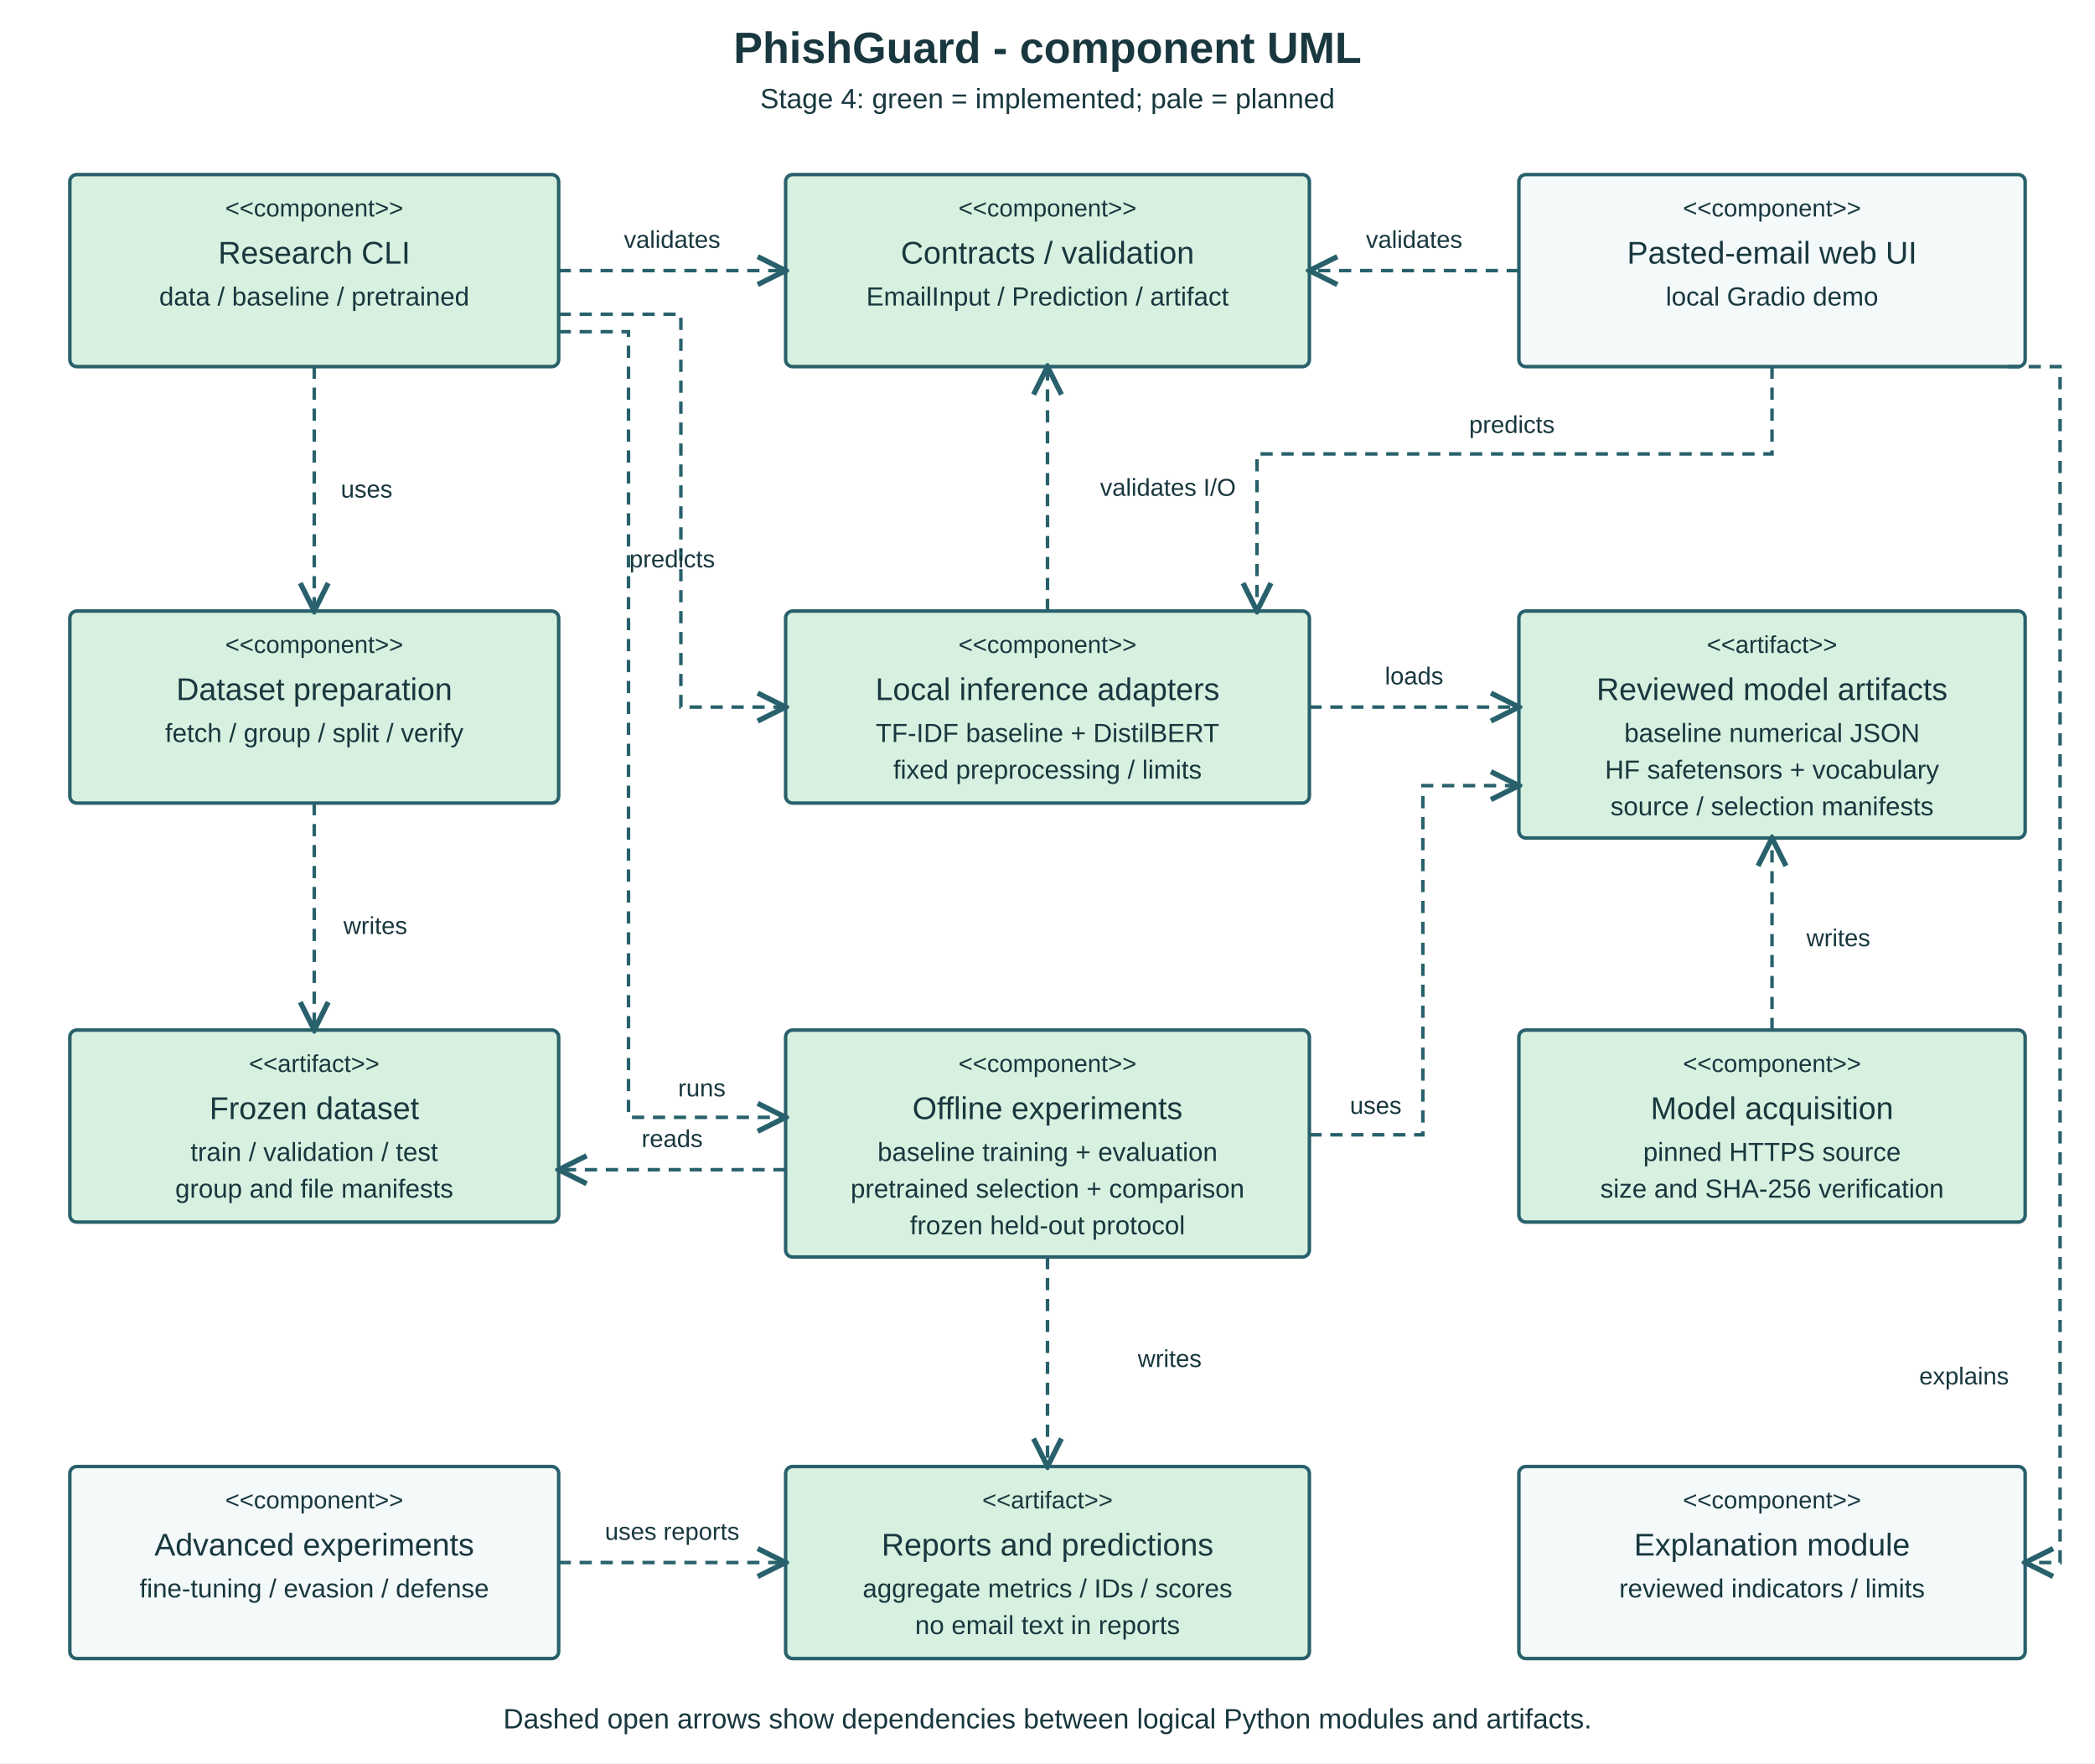
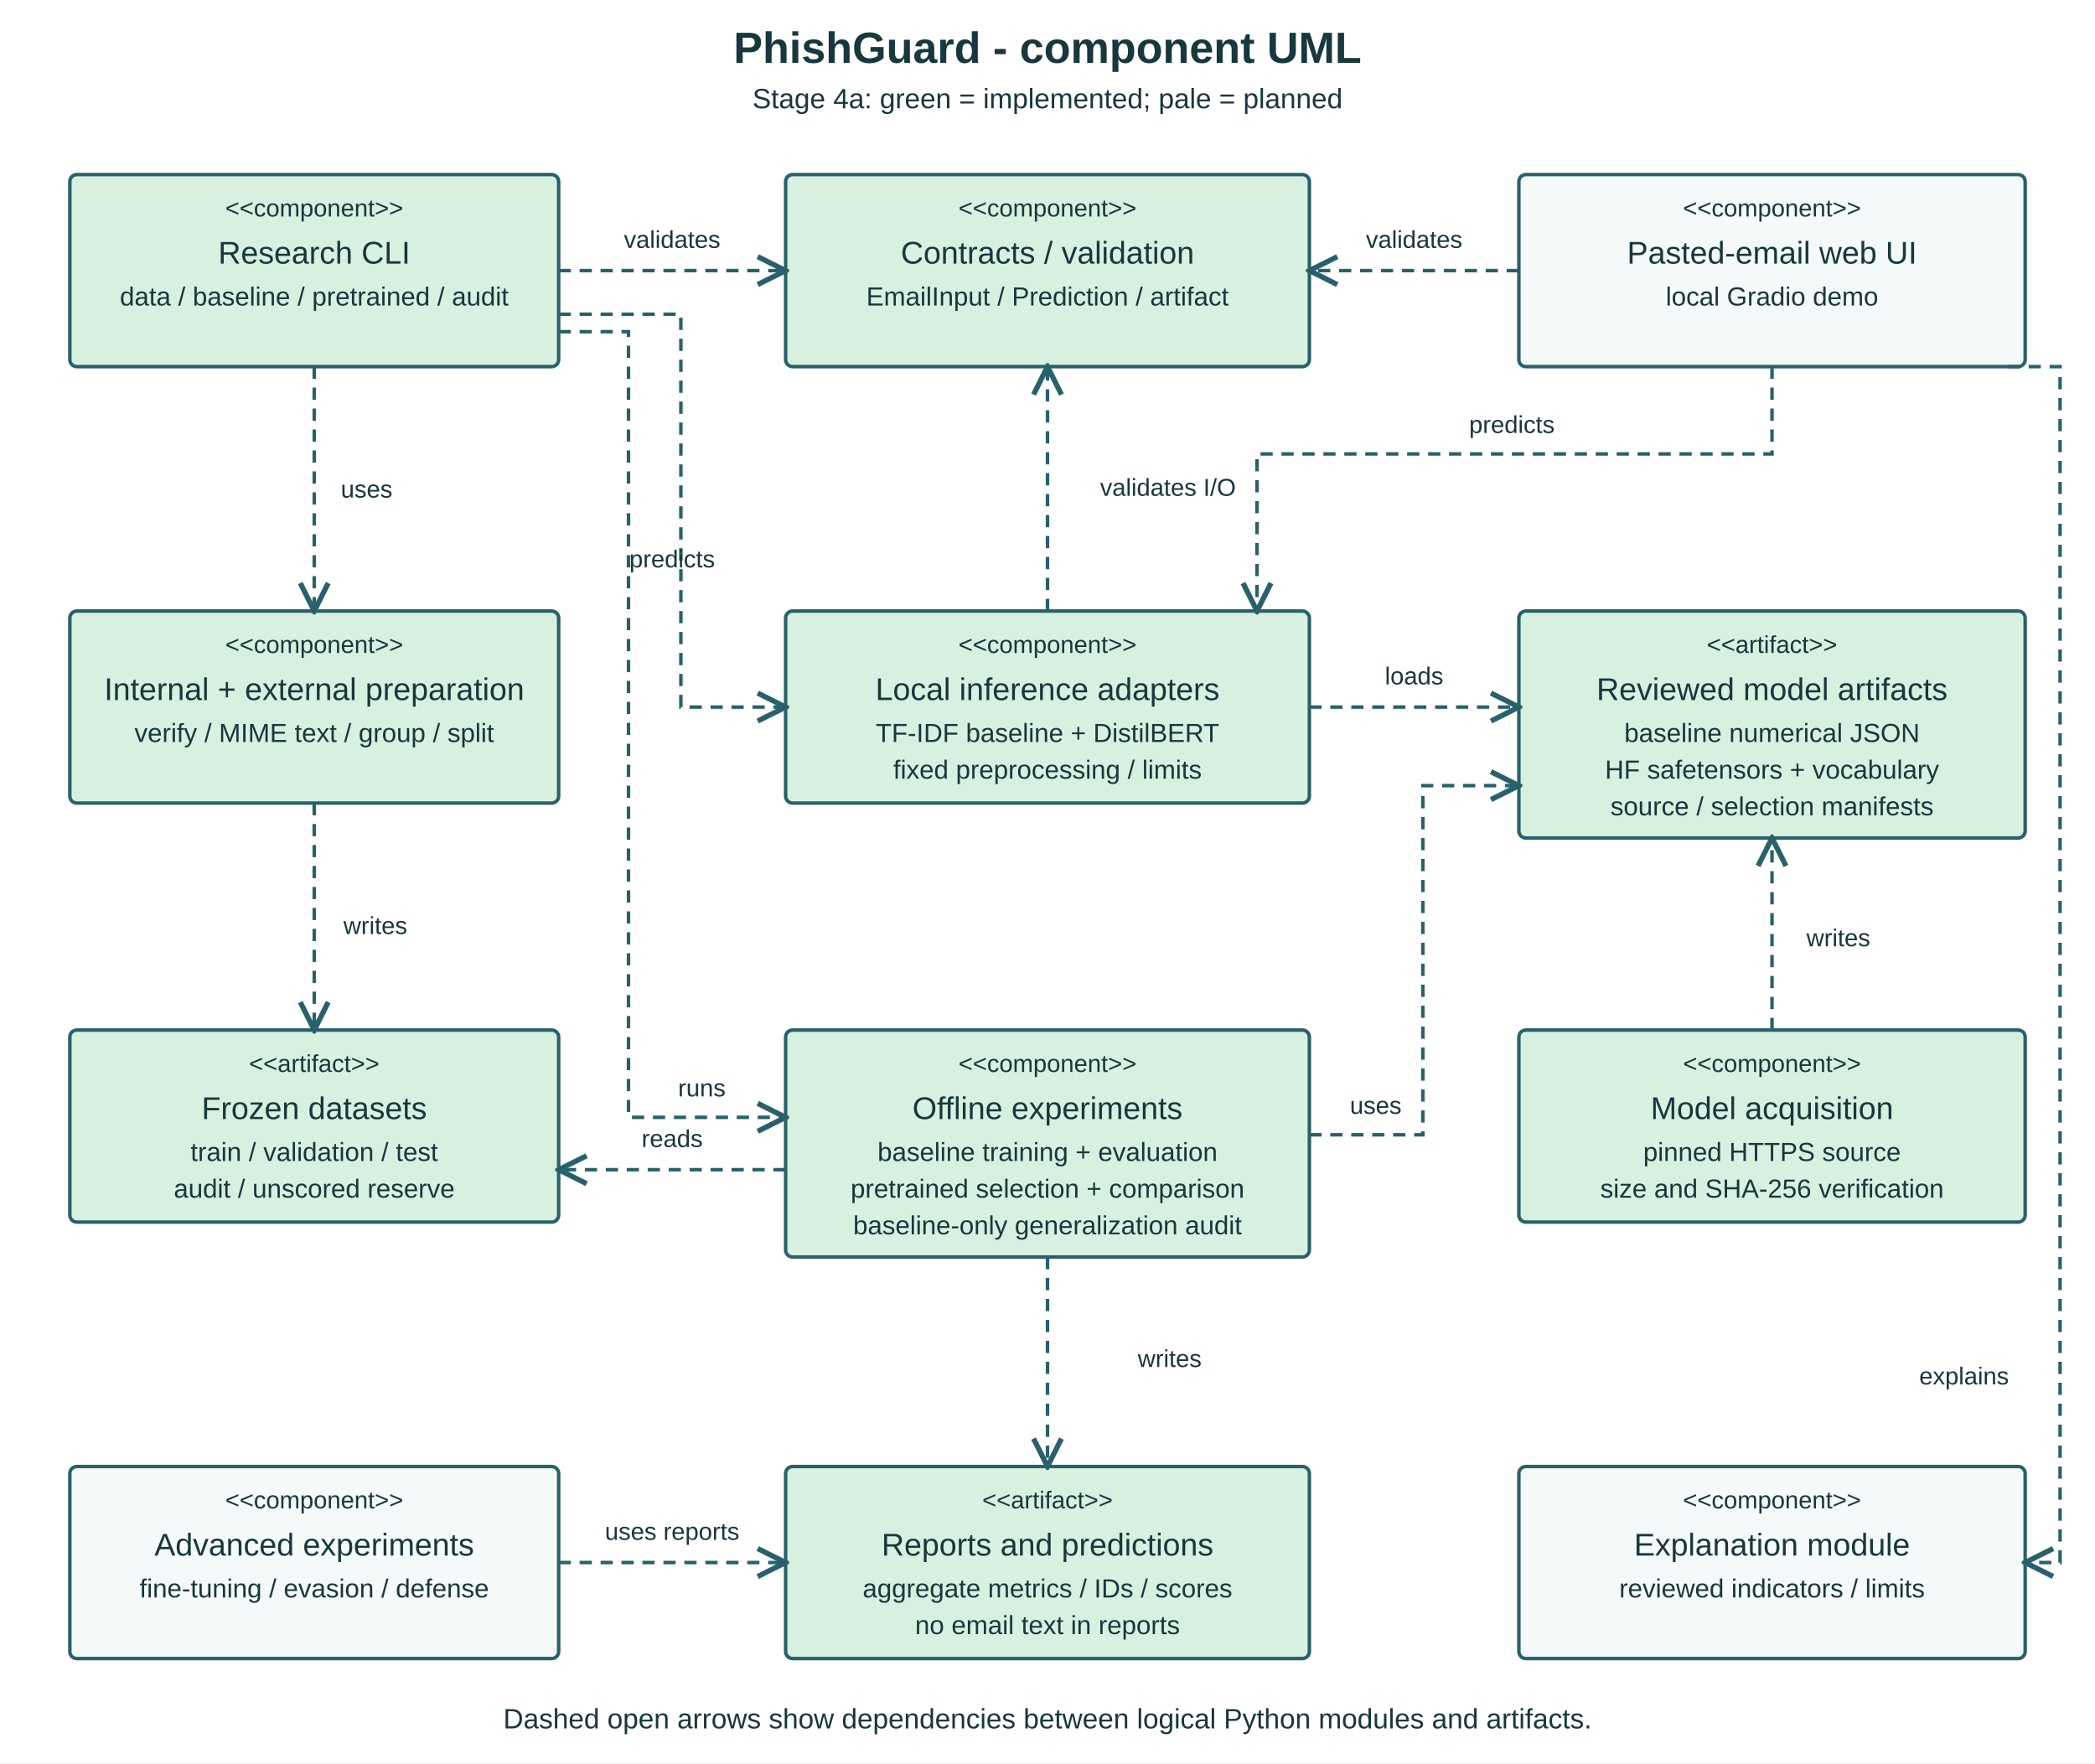
<svg xmlns="http://www.w3.org/2000/svg" width="1200" height="1010" viewBox="0 0 1200 1010">
  <defs>
    <marker id="open" markerWidth="10" markerHeight="10" refX="9" refY="5" orient="auto">
      <path d="M1 1 L9 5 L1 9" fill="none" stroke="#28616b" stroke-width="1.5" />
    </marker>
  </defs>
  <rect width="1200" height="1010" fill="white" />
  <g font-family="Arial,sans-serif" fill="#18373e">
    <text x="600" y="36" text-anchor="middle" font-size="25" font-weight="bold">PhishGuard - component UML</text>
-     <text x="600" y="62" text-anchor="middle" font-size="16">Stage 4: green = implemented; pale = planned</text>
+     <text x="600" y="62" text-anchor="middle" font-size="16">Stage 4a: green = implemented; pale = planned</text>
    <rect x="40" y="100" width="280" height="110" rx="4" fill="#d8f0df" stroke="#28616b" stroke-width="2" />
    <text x="180.0" y="124" text-anchor="middle" font-size="14">&lt;&lt;component&gt;&gt;</text>
    <text x="180.0" y="151" text-anchor="middle" font-size="18">Research CLI</text>
-     <text x="180.0" y="175" text-anchor="middle" font-size="15">data / baseline / pretrained</text>
+     <text x="180.0" y="175" text-anchor="middle" font-size="15">data / baseline / pretrained / audit</text>
    <rect x="450" y="100" width="300" height="110" rx="4" fill="#d8f0df" stroke="#28616b" stroke-width="2" />
    <text x="600.0" y="124" text-anchor="middle" font-size="14">&lt;&lt;component&gt;&gt;</text>
    <text x="600.0" y="151" text-anchor="middle" font-size="18">Contracts / validation</text>
    <text x="600.0" y="175" text-anchor="middle" font-size="15">EmailInput / Prediction / artifact</text>
    <rect x="870" y="100" width="290" height="110" rx="4" fill="#f4f9fa" stroke="#28616b" stroke-width="2" />
    <text x="1015.0" y="124" text-anchor="middle" font-size="14">&lt;&lt;component&gt;&gt;</text>
    <text x="1015.0" y="151" text-anchor="middle" font-size="18">Pasted-email web UI</text>
    <text x="1015.0" y="175" text-anchor="middle" font-size="15">local Gradio demo</text>
    <rect x="40" y="350" width="280" height="110" rx="4" fill="#d8f0df" stroke="#28616b" stroke-width="2" />
    <text x="180.0" y="374" text-anchor="middle" font-size="14">&lt;&lt;component&gt;&gt;</text>
-     <text x="180.0" y="401" text-anchor="middle" font-size="18">Dataset preparation</text>
-     <text x="180.0" y="425" text-anchor="middle" font-size="15">fetch / group / split / verify</text>
+     <text x="180.0" y="401" text-anchor="middle" font-size="18">Internal + external preparation</text>
+     <text x="180.0" y="425" text-anchor="middle" font-size="15">verify / MIME text / group / split</text>
    <rect x="450" y="350" width="300" height="110" rx="4" fill="#d8f0df" stroke="#28616b" stroke-width="2" />
    <text x="600.0" y="374" text-anchor="middle" font-size="14">&lt;&lt;component&gt;&gt;</text>
    <text x="600.0" y="401" text-anchor="middle" font-size="18">Local inference adapters</text>
    <text x="600.0" y="425" text-anchor="middle" font-size="15">TF-IDF baseline + DistilBERT</text>
    <text x="600.0" y="446" text-anchor="middle" font-size="15">fixed preprocessing / limits</text>
    <rect x="870" y="350" width="290" height="130" rx="4" fill="#d8f0df" stroke="#28616b" stroke-width="2" />
    <text x="1015.0" y="374" text-anchor="middle" font-size="14">&lt;&lt;artifact&gt;&gt;</text>
    <text x="1015.0" y="401" text-anchor="middle" font-size="18">Reviewed model artifacts</text>
    <text x="1015.0" y="425" text-anchor="middle" font-size="15">baseline numerical JSON</text>
    <text x="1015.0" y="446" text-anchor="middle" font-size="15">HF safetensors + vocabulary</text>
    <text x="1015.0" y="467" text-anchor="middle" font-size="15">source / selection manifests</text>
    <rect x="40" y="590" width="280" height="110" rx="4" fill="#d8f0df" stroke="#28616b" stroke-width="2" />
    <text x="180.0" y="614" text-anchor="middle" font-size="14">&lt;&lt;artifact&gt;&gt;</text>
-     <text x="180.0" y="641" text-anchor="middle" font-size="18">Frozen dataset</text>
+     <text x="180.0" y="641" text-anchor="middle" font-size="18">Frozen datasets</text>
    <text x="180.0" y="665" text-anchor="middle" font-size="15">train / validation / test</text>
-     <text x="180.0" y="686" text-anchor="middle" font-size="15">group and file manifests</text>
+     <text x="180.0" y="686" text-anchor="middle" font-size="15">audit / unscored reserve</text>
    <rect x="450" y="590" width="300" height="130" rx="4" fill="#d8f0df" stroke="#28616b" stroke-width="2" />
    <text x="600.0" y="614" text-anchor="middle" font-size="14">&lt;&lt;component&gt;&gt;</text>
    <text x="600.0" y="641" text-anchor="middle" font-size="18">Offline experiments</text>
    <text x="600.0" y="665" text-anchor="middle" font-size="15">baseline training + evaluation</text>
    <text x="600.0" y="686" text-anchor="middle" font-size="15">pretrained selection + comparison</text>
-     <text x="600.0" y="707" text-anchor="middle" font-size="15">frozen held-out protocol</text>
+     <text x="600.0" y="707" text-anchor="middle" font-size="15">baseline-only generalization audit</text>
    <rect x="870" y="590" width="290" height="110" rx="4" fill="#d8f0df" stroke="#28616b" stroke-width="2" />
    <text x="1015.0" y="614" text-anchor="middle" font-size="14">&lt;&lt;component&gt;&gt;</text>
    <text x="1015.0" y="641" text-anchor="middle" font-size="18">Model acquisition</text>
    <text x="1015.0" y="665" text-anchor="middle" font-size="15">pinned HTTPS source</text>
    <text x="1015.0" y="686" text-anchor="middle" font-size="15">size and SHA-256 verification</text>
    <rect x="40" y="840" width="280" height="110" rx="4" fill="#f4f9fa" stroke="#28616b" stroke-width="2" />
    <text x="180.0" y="864" text-anchor="middle" font-size="14">&lt;&lt;component&gt;&gt;</text>
    <text x="180.0" y="891" text-anchor="middle" font-size="18">Advanced experiments</text>
    <text x="180.0" y="915" text-anchor="middle" font-size="15">fine-tuning / evasion / defense</text>
    <rect x="450" y="840" width="300" height="110" rx="4" fill="#d8f0df" stroke="#28616b" stroke-width="2" />
    <text x="600.0" y="864" text-anchor="middle" font-size="14">&lt;&lt;artifact&gt;&gt;</text>
    <text x="600.0" y="891" text-anchor="middle" font-size="18">Reports and predictions</text>
    <text x="600.0" y="915" text-anchor="middle" font-size="15">aggregate metrics / IDs / scores</text>
    <text x="600.0" y="936" text-anchor="middle" font-size="15">no email text in reports</text>
    <rect x="870" y="840" width="290" height="110" rx="4" fill="#f4f9fa" stroke="#28616b" stroke-width="2" />
    <text x="1015.0" y="864" text-anchor="middle" font-size="14">&lt;&lt;component&gt;&gt;</text>
    <text x="1015.0" y="891" text-anchor="middle" font-size="18">Explanation module</text>
    <text x="1015.0" y="915" text-anchor="middle" font-size="15">reviewed indicators / limits</text>
    <polyline points="320,155 450,155" fill="none" stroke="#28616b" stroke-width="2" stroke-dasharray="7 5" marker-end="url(#open)" />
    <text x="385" y="142" text-anchor="middle" font-size="14">validates</text>
    <polyline points="870,155 750,155" fill="none" stroke="#28616b" stroke-width="2" stroke-dasharray="7 5" marker-end="url(#open)" />
    <text x="810" y="142" text-anchor="middle" font-size="14">validates</text>
    <polyline points="600,350 600,210" fill="none" stroke="#28616b" stroke-width="2" stroke-dasharray="7 5" marker-end="url(#open)" />
    <text x="669" y="284" text-anchor="middle" font-size="14">validates I/O</text>
    <polyline points="320,180 390,180 390,405 450,405" fill="none" stroke="#28616b" stroke-width="2" stroke-dasharray="7 5" marker-end="url(#open)" />
    <text x="385" y="325" text-anchor="middle" font-size="14">predicts</text>
    <polyline points="180,210 180,350" fill="none" stroke="#28616b" stroke-width="2" stroke-dasharray="7 5" marker-end="url(#open)" />
    <text x="210" y="285" text-anchor="middle" font-size="14">uses</text>
    <polyline points="180,460 180,590" fill="none" stroke="#28616b" stroke-width="2" stroke-dasharray="7 5" marker-end="url(#open)" />
    <text x="215" y="535" text-anchor="middle" font-size="14">writes</text>
    <polyline points="320,190 360,190 360,640 450,640" fill="none" stroke="#28616b" stroke-width="2" stroke-dasharray="7 5" marker-end="url(#open)" />
    <text x="402" y="628" text-anchor="middle" font-size="14">runs</text>
    <polyline points="450,670 320,670" fill="none" stroke="#28616b" stroke-width="2" stroke-dasharray="7 5" marker-end="url(#open)" />
    <text x="385" y="657" text-anchor="middle" font-size="14">reads</text>
    <polyline points="600,720 600,840" fill="none" stroke="#28616b" stroke-width="2" stroke-dasharray="7 5" marker-end="url(#open)" />
    <text x="670" y="783" text-anchor="middle" font-size="14">writes</text>
    <polyline points="750,405 870,405" fill="none" stroke="#28616b" stroke-width="2" stroke-dasharray="7 5" marker-end="url(#open)" />
    <text x="810" y="392" text-anchor="middle" font-size="14">loads</text>
    <polyline points="1015,590 1015,480" fill="none" stroke="#28616b" stroke-width="2" stroke-dasharray="7 5" marker-end="url(#open)" />
    <text x="1053" y="542" text-anchor="middle" font-size="14">writes</text>
    <polyline points="750,650 815,650 815,450 870,450" fill="none" stroke="#28616b" stroke-width="2" stroke-dasharray="7 5" marker-end="url(#open)" />
    <text x="788" y="638" text-anchor="middle" font-size="14">uses</text>
    <polyline points="1015,210 1015,260 720,260 720,350" fill="none" stroke="#28616b" stroke-width="2" stroke-dasharray="7 5" marker-end="url(#open)" />
    <text x="866" y="248" text-anchor="middle" font-size="14">predicts</text>
    <polyline points="1150,210 1180,210 1180,895 1160,895" fill="none" stroke="#28616b" stroke-width="2" stroke-dasharray="7 5" marker-end="url(#open)" />
    <text x="1125" y="793" text-anchor="middle" font-size="14">explains</text>
    <polyline points="320,895 450,895" fill="none" stroke="#28616b" stroke-width="2" stroke-dasharray="7 5" marker-end="url(#open)" />
    <text x="385" y="882" text-anchor="middle" font-size="14">uses reports</text>
    <text x="600" y="990" text-anchor="middle" font-size="16">Dashed open arrows show dependencies between logical Python modules and artifacts.</text>
  </g>
</svg>
